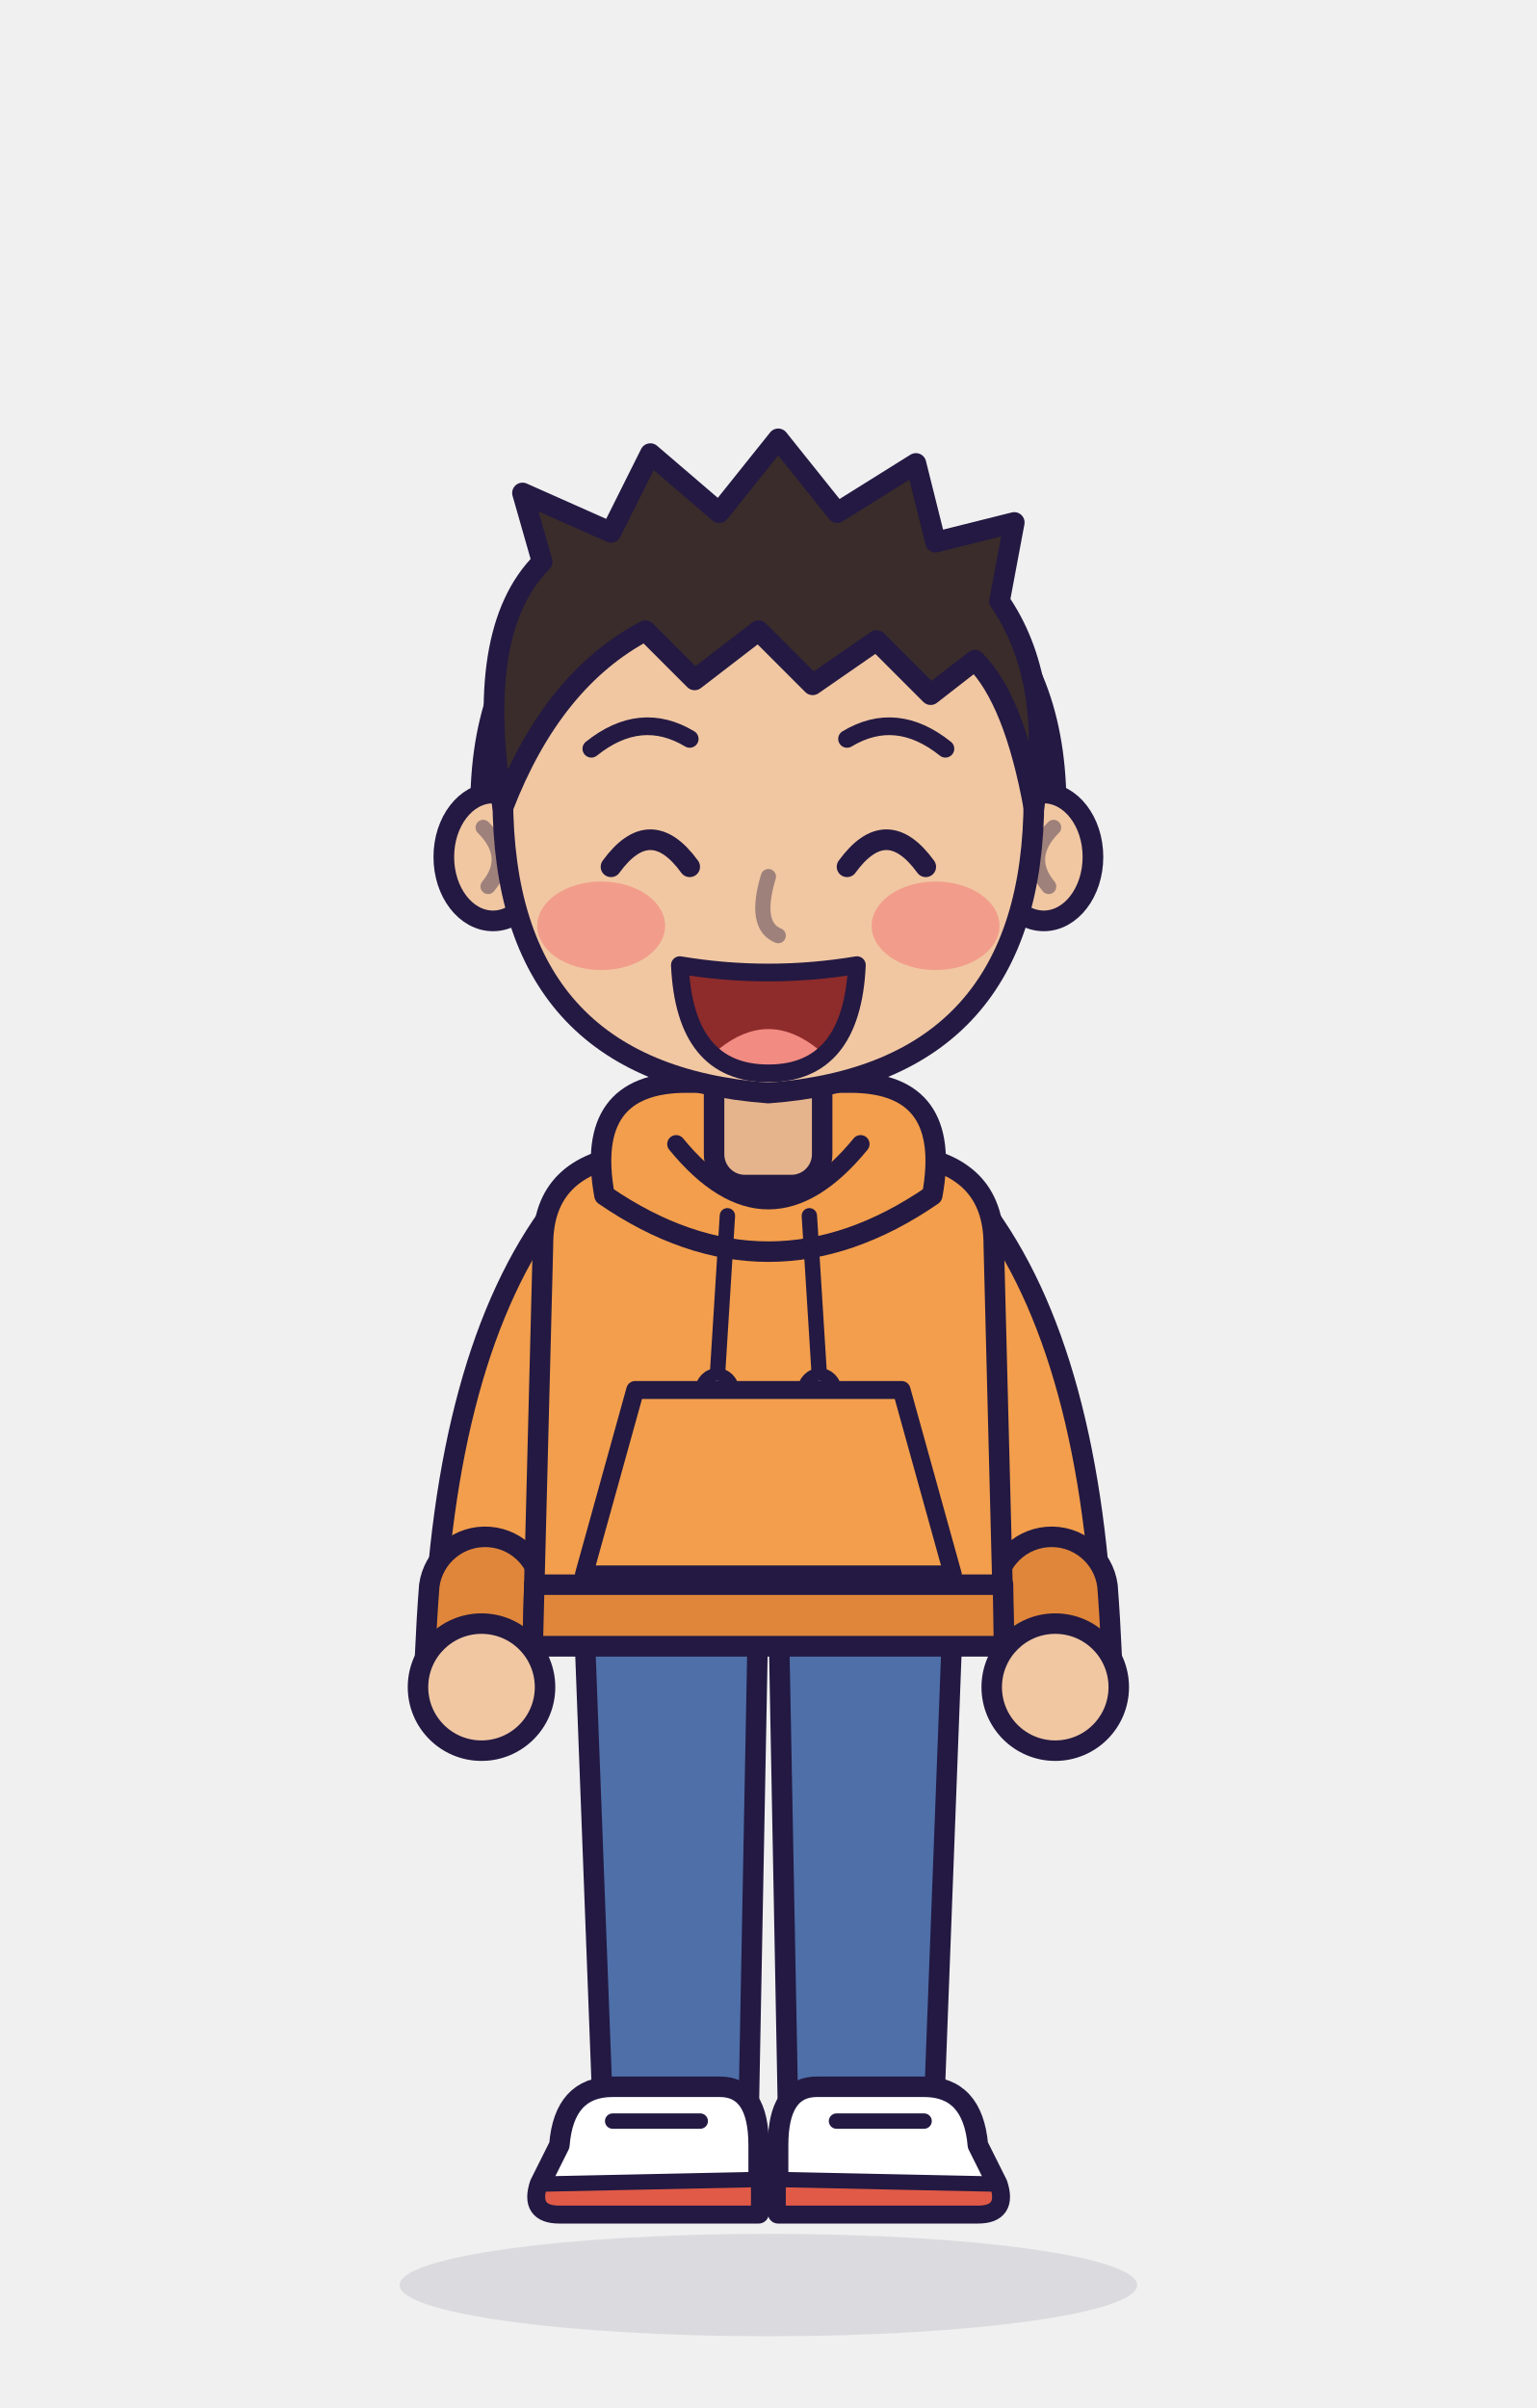
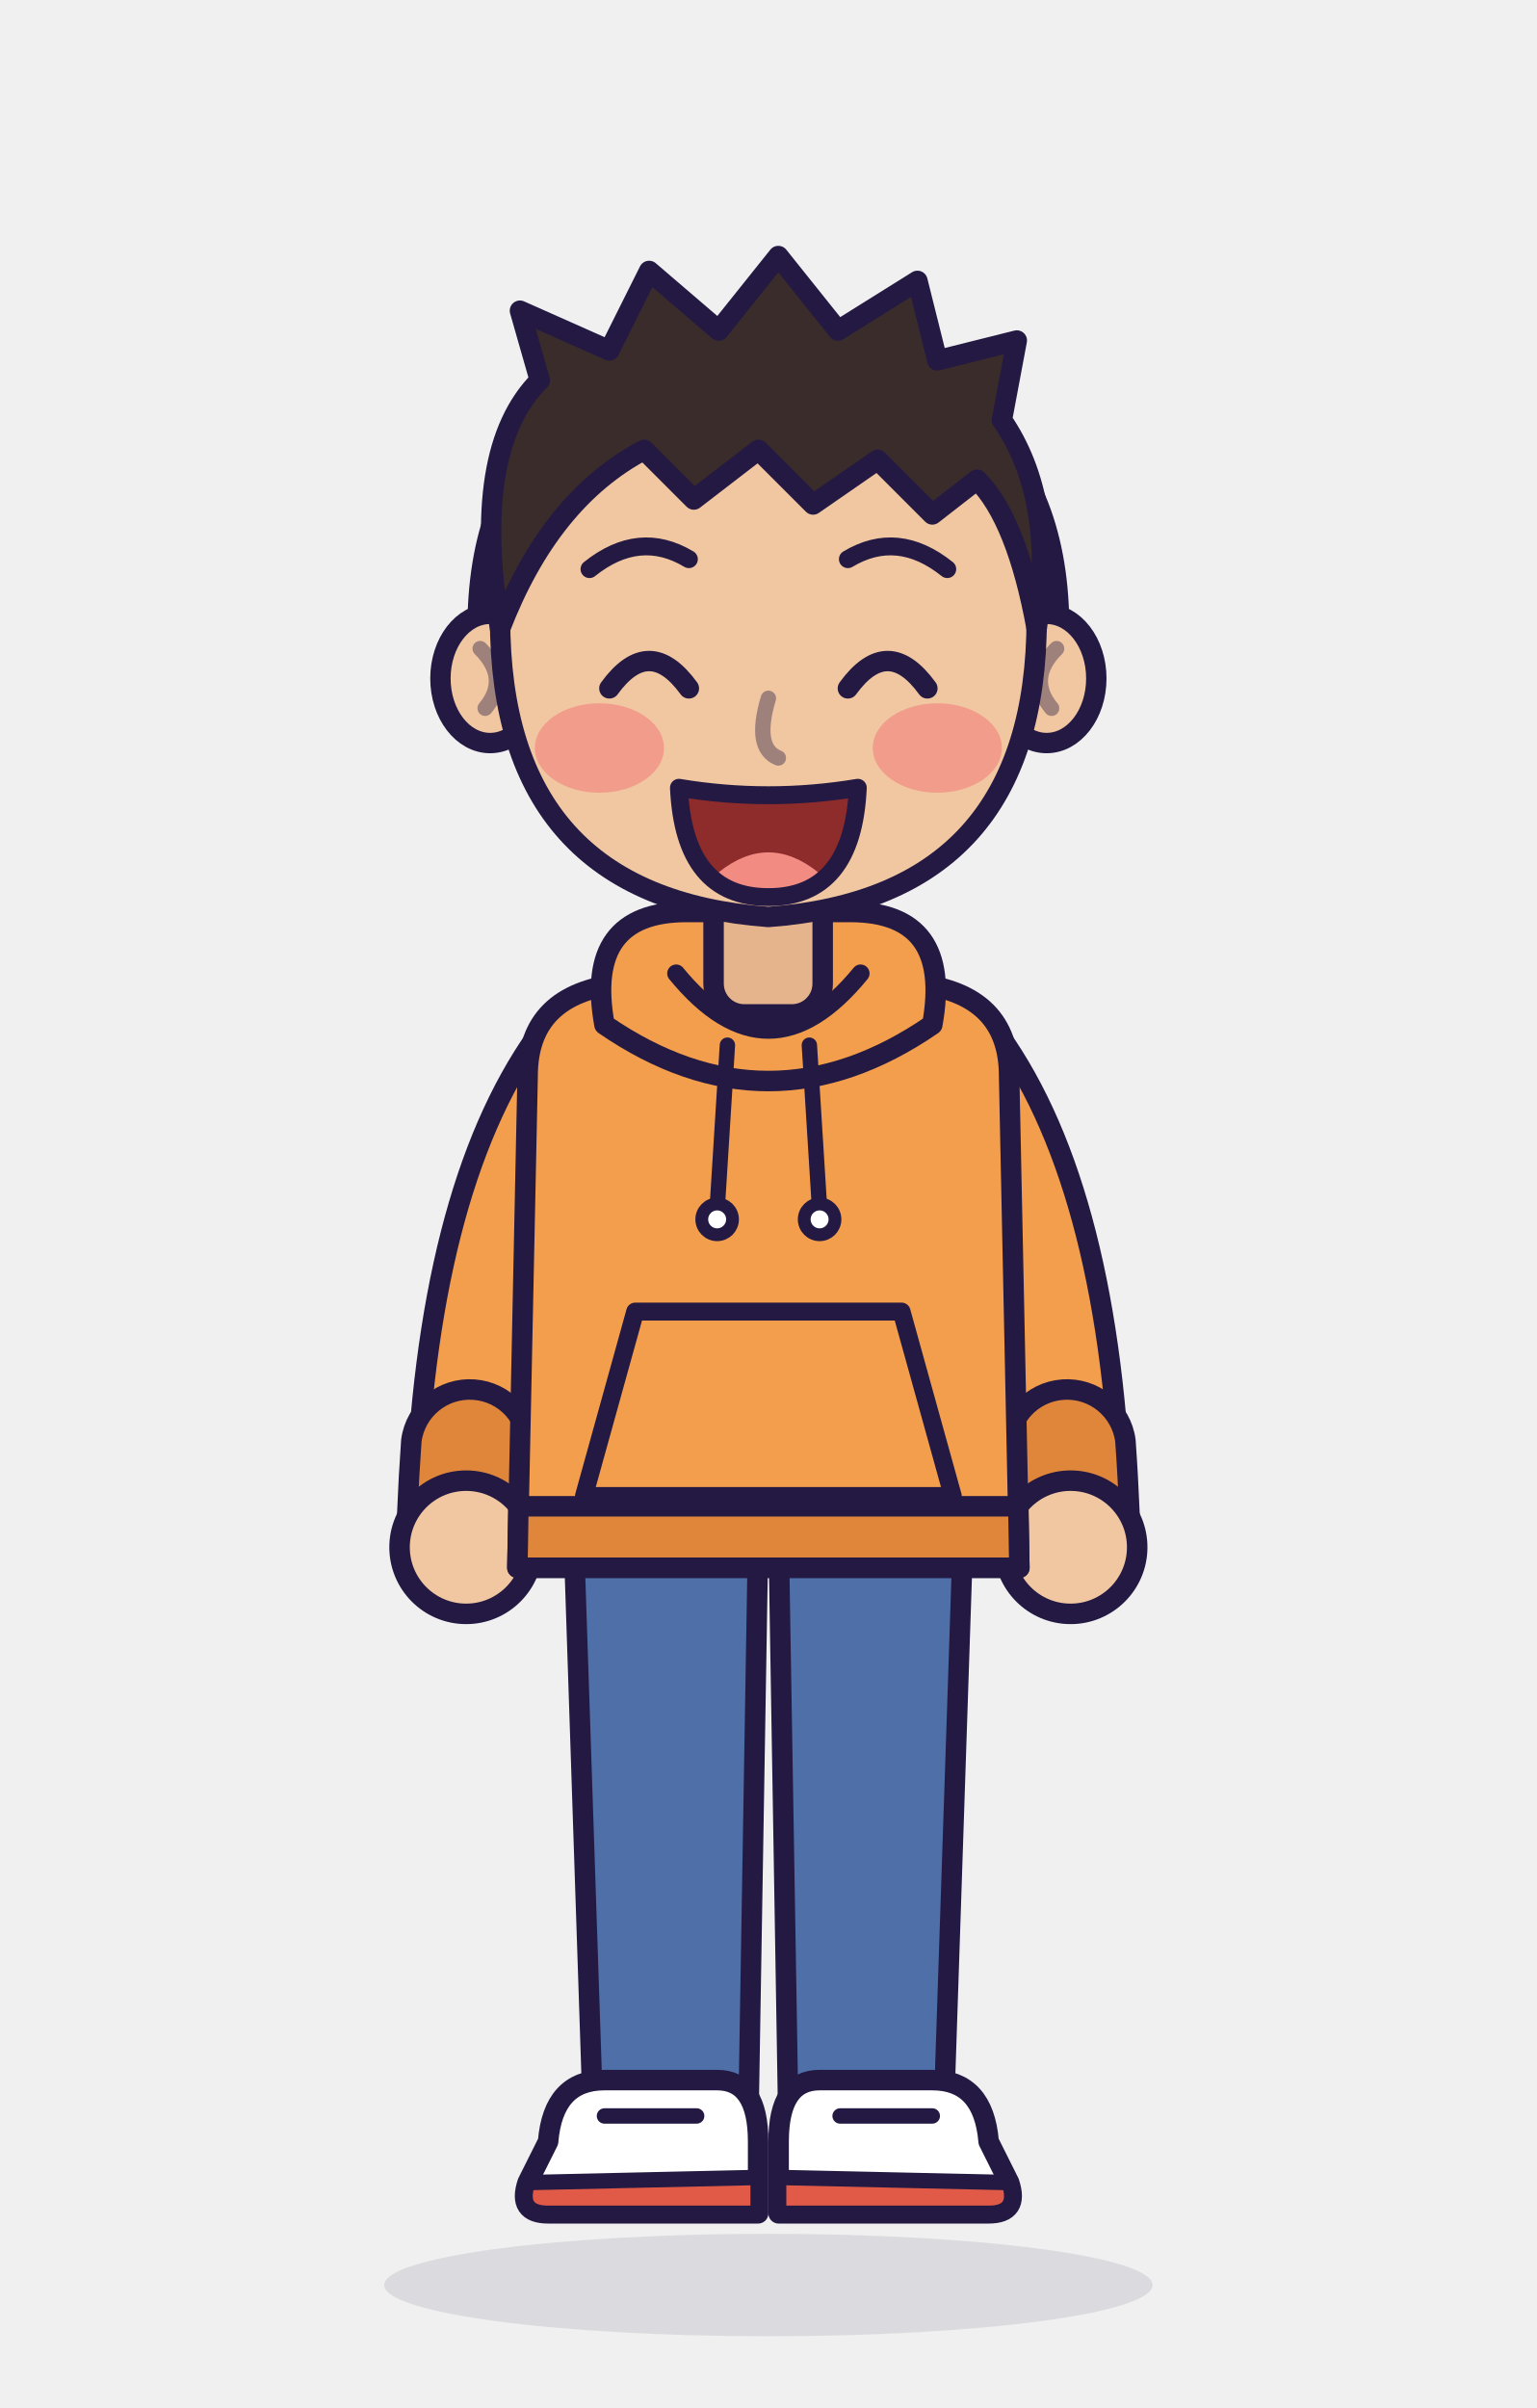
- <svg xmlns="http://www.w3.org/2000/svg" viewBox="0 0 300 470" role="img" aria-label="Teenage big brother with spiky hair and an orange hoodie, happy face, front view">
-   <ellipse class="shadow" cx="150" cy="446" rx="72" ry="10" fill="#231942" stroke="none" opacity="0.1" />
+ <svg xmlns="http://www.w3.org/2000/svg" viewBox="0 0 300 470" role="img" aria-label="Big brother, a young university student with spiky hair and an orange hoodie, happy face, front view">
+   <ellipse class="shadow" cx="150" cy="446" rx="75" ry="10" fill="#231942" stroke="none" opacity="0.1" />
  <g class="figure" stroke="#231942" stroke-width="4" stroke-linejoin="round" stroke-linecap="round">
    <g class="legs">
-       <path d="M114 315.3L148 315.3L146 420.6L118 420.6Z" fill="#4E6FA8" />
-       <path d="M186 315.3L152 315.3L154 420.6L182 420.6Z" fill="#4E6FA8" />
-       <path d="M148.1 418.7Q148.1 407.3 140.5 407.3L119.6 407.3Q110.1 407.3 109.2 418.7L105.4 426.3Q103.5 432 109.2 432L148.1 432Z" fill="#FFFFFF" />
-       <path d="M105.4 426.3Q103.5 432 109.2 432L148.1 432L148.1 425.4Z" fill="#E05A47" stroke-width="3" />
-       <path d="M119.6 414L136.7 414" fill="none" stroke-width="3" />
-       <path d="M151.9 418.7Q151.9 407.3 159.5 407.3L180.4 407.3Q189.9 407.3 190.9 418.7L194.7 426.3Q196.6 432 190.9 432L151.9 432Z" fill="#FFFFFF" />
-       <path d="M194.7 426.3Q196.6 432 190.9 432L151.9 432L151.9 425.4Z" fill="#E05A47" stroke-width="3" />
-       <path d="M180.4 414L163.3 414" fill="none" stroke-width="3" />
+       <path d="M112 300L148 300L146 420L116 420Z" fill="#4E6FA8" />
+       <path d="M188 300L152 300L154 420L184 420Z" fill="#4E6FA8" />
+       <path d="M148 418Q148 406 140 406L118 406Q108 406 107 418L103 426Q101 432 107 432L148 432Z" fill="#FFFFFF" />
+       <path d="M103 426Q101 432 107 432L148 432L148 425Z" fill="#E05A47" stroke-width="3" />
+       <path d="M118 413L136 413" fill="none" stroke-width="3" />
+       <path d="M152 418Q152 406 160 406L182 406Q192 406 193 418L197 426Q199 432 193 432L152 432Z" fill="#FFFFFF" />
+       <path d="M197 426Q199 432 193 432L152 432L152 425Z" fill="#E05A47" stroke-width="3" />
+       <path d="M182 413L164 413" fill="none" stroke-width="3" />
    </g>
    <g class="arm-left">
-       <path d="M176.4 247.1Q194.6 270.9 196.5 323.6A9.5 9.5 0 0 0 215.5 323Q213.4 264.2 191.6 235.5A9.5 9.5 0 0 0 176.4 247.1Z" fill="#F29E4C" />
-       <path d="M194.3 311.2Q194.8 317.2 195 323.7A11 11 0 0 0 217 322.9Q216.7 316 216.2 309.5A11 11 0 0 0 194.3 311.2Z" fill="#E0863A" />
-       <circle class="hand" cx="206" cy="329.3" r="12.4" fill="#F1C7A2" />
+       <path d="M178.8 213.8Q197.1 239.5 199 296.3A10 10 0 0 0 219 295.7Q216.9 232.8 195.2 202.2A10 10 0 0 0 178.8 213.8Z" fill="#F29E4C" />
+       <path d="M196.8 282.9Q197.3 289.4 197.5 296.4A11.5 11.5 0 0 0 220.5 295.6Q220.2 288.2 219.7 281.2A11.5 11.5 0 0 0 196.8 282.9Z" fill="#E0863A" />
+       <circle class="hand" cx="209" cy="302" r="13" fill="#F1C7A2" />
    </g>
    <g class="arm-right">
-       <path d="M108.4 235.5Q86.6 264.2 84.5 323A9.5 9.5 0 0 0 103.5 323.6Q105.4 270.9 123.6 247.1A9.5 9.5 0 0 0 108.4 235.5Z" fill="#F29E4C" />
-       <path d="M83.8 309.5Q83.3 316 83 322.9A11 11 0 0 0 105 323.7Q105.2 317.2 105.7 311.2A11 11 0 0 0 83.8 309.5Z" fill="#E0863A" />
-       <circle class="hand" cx="94" cy="329.3" r="12.4" fill="#F1C7A2" />
+       <path d="M104.8 202.2Q83.1 232.8 81 295.7A10 10 0 0 0 101 296.3Q102.9 239.5 121.2 213.8A10 10 0 0 0 104.8 202.2Z" fill="#F29E4C" />
+       <path d="M80.3 281.2Q79.8 288.2 79.5 295.6A11.5 11.5 0 0 0 102.5 296.4Q102.7 289.4 103.2 282.9A11.5 11.5 0 0 0 80.3 281.2Z" fill="#E0863A" />
+       <circle class="hand" cx="91" cy="302" r="13" fill="#F1C7A2" />
    </g>
    <g class="body">
-       <path d="M106 242.9Q106 227.3 123.6 225.3L176.4 225.3Q194 227.3 194 242.9L196 321.3L104 321.3Z" fill="#F29E4C" />
-       <path d="M104.3 309.3L195.8 309.3L196 321.3L104 321.3Z" fill="#E0863A" />
-       <path class="hood" d="M118 233.3Q114 211.3 134 211.3L166 211.3Q186 211.3 182 233.3Q150 255.3 118 233.3Z" fill="#F29E4C" />
+       <path d="M103 210Q103 194 121 192L179 192Q197 194 197 210L199 306L101 306Z" fill="#F29E4C" />
+       <path d="M101.2 294L198.8 294L199 306L101 306Z" fill="#E0863A" />
+       <path class="hood" d="M118 200Q114 178 134 178L166 178Q186 178 182 200Q150 222 118 200Z" fill="#F29E4C" />
      <g class="neck">
-         <rect x="139.4" y="205.3" width="21.1" height="26" rx="6" fill="#E6B48C" />
+         <rect x="139.3" y="171" width="21.3" height="27" rx="6" fill="#E6B48C" />
      </g>
-       <path d="M132 223.3Q150 245.3 168 223.3" fill="none" stroke-width="3.5" />
-       <path d="M142 237.3L140 269.3M158 237.3L160 269.3" fill="none" stroke-width="3" />
-       <circle cx="140" cy="271.3" r="3" fill="#FFFFFF" stroke-width="2.5" />
-       <circle cx="160" cy="271.3" r="3" fill="#FFFFFF" stroke-width="2.5" />
-       <path class="pocket" d="M124 271.3L176 271.3L186 307.3L114 307.3Z" fill="#F29E4C" stroke-width="3.5" />
+       <path d="M132 190Q150 212 168 190" fill="none" stroke-width="3.5" />
+       <path d="M142 204L140 236M158 204L160 236" fill="none" stroke-width="3" />
+       <circle cx="140" cy="238" r="3" fill="#FFFFFF" stroke-width="2.5" />
+       <circle cx="160" cy="238" r="3" fill="#FFFFFF" stroke-width="2.5" />
+       <path class="pocket" d="M124 256L176 256L186 292L114 292Z" fill="#F29E4C" stroke-width="3.5" />
    </g>
-     <g class="head" transform="translate(150 161.5) scale(0.96)" stroke-width="4.2">
+     <g class="head" transform="translate(150 126.6) scale(0.97)" stroke-width="4.1">
      <g class="hair-back">
        <path d="M-58 6Q-64-56 0-62Q64-56 58 6Z" fill="#3A2C2A" />
      </g>
      <g class="ears">
        <ellipse cx="-56" cy="6" rx="10" ry="13" fill="#F1C7A2" />
        <ellipse cx="56" cy="6" rx="10" ry="13" fill="#F1C7A2" />
        <path d="M-58 0Q-52 6-57 12" fill="none" stroke-width="3.1" opacity="0.4" />
        <path d="M58 0Q52 6 57 12" fill="none" stroke-width="3.1" opacity="0.4" />
      </g>
      <path class="face" d="M-54-6Q-54-52 0-52Q54-52 54-6Q54 50 0 54Q-54 50-54-6Z" fill="#F1C7A2" />
      <g class="hair">
        <path d="M-54-4Q-60-40-46-54L-50-68L-32-60L-24-76L-10-64L2-79L14-64L30-74L34-58L50-62L47-46Q58-30 54-4Q50-26 42-34L33-27L22-38L9-29L-2-40L-15-30L-25-40Q-44-30-54-4Z" fill="#3A2C2A" />
      </g>
      <g class="cheeks">
        <ellipse cx="-34" cy="20" rx="13" ry="9" fill="#F28B82" stroke="none" opacity="0.7" />
        <ellipse cx="34" cy="20" rx="13" ry="9" fill="#F28B82" stroke="none" opacity="0.7" />
      </g>
      <g class="brows">
        <path d="M-36-16Q-26-24-16-18M16-18Q26-24 36-16" fill="none" stroke-width="3.6" />
      </g>
      <g class="eyes">
-         <path d="M-32 8Q-24-3-16 8M16 8Q24-3 32 8" fill="none" stroke-width="4.2" />
+         <path d="M-32 8Q-24-3-16 8M16 8Q24-3 32 8" fill="none" stroke-width="4.1" />
      </g>
      <g class="nose">
        <path d="M0 10Q-3 20 2 22" fill="none" stroke-width="3.1" opacity="0.4" />
      </g>
      <g class="mouth">
        <path d="M-18 28Q0 31 18 28Q17 50 0 50Q-17 50-18 28Z" fill="#8E2B2B" stroke="none" />
        <path d="M-10 45Q0 37 10 45Q6 50 0 50Q-6 50-10 45Z" fill="#F28B82" stroke="none" />
        <path d="M-18 28Q0 31 18 28Q17 50 0 50Q-17 50-18 28Z" fill="none" stroke-width="3.6" />
      </g>
    </g>
  </g>
</svg>
